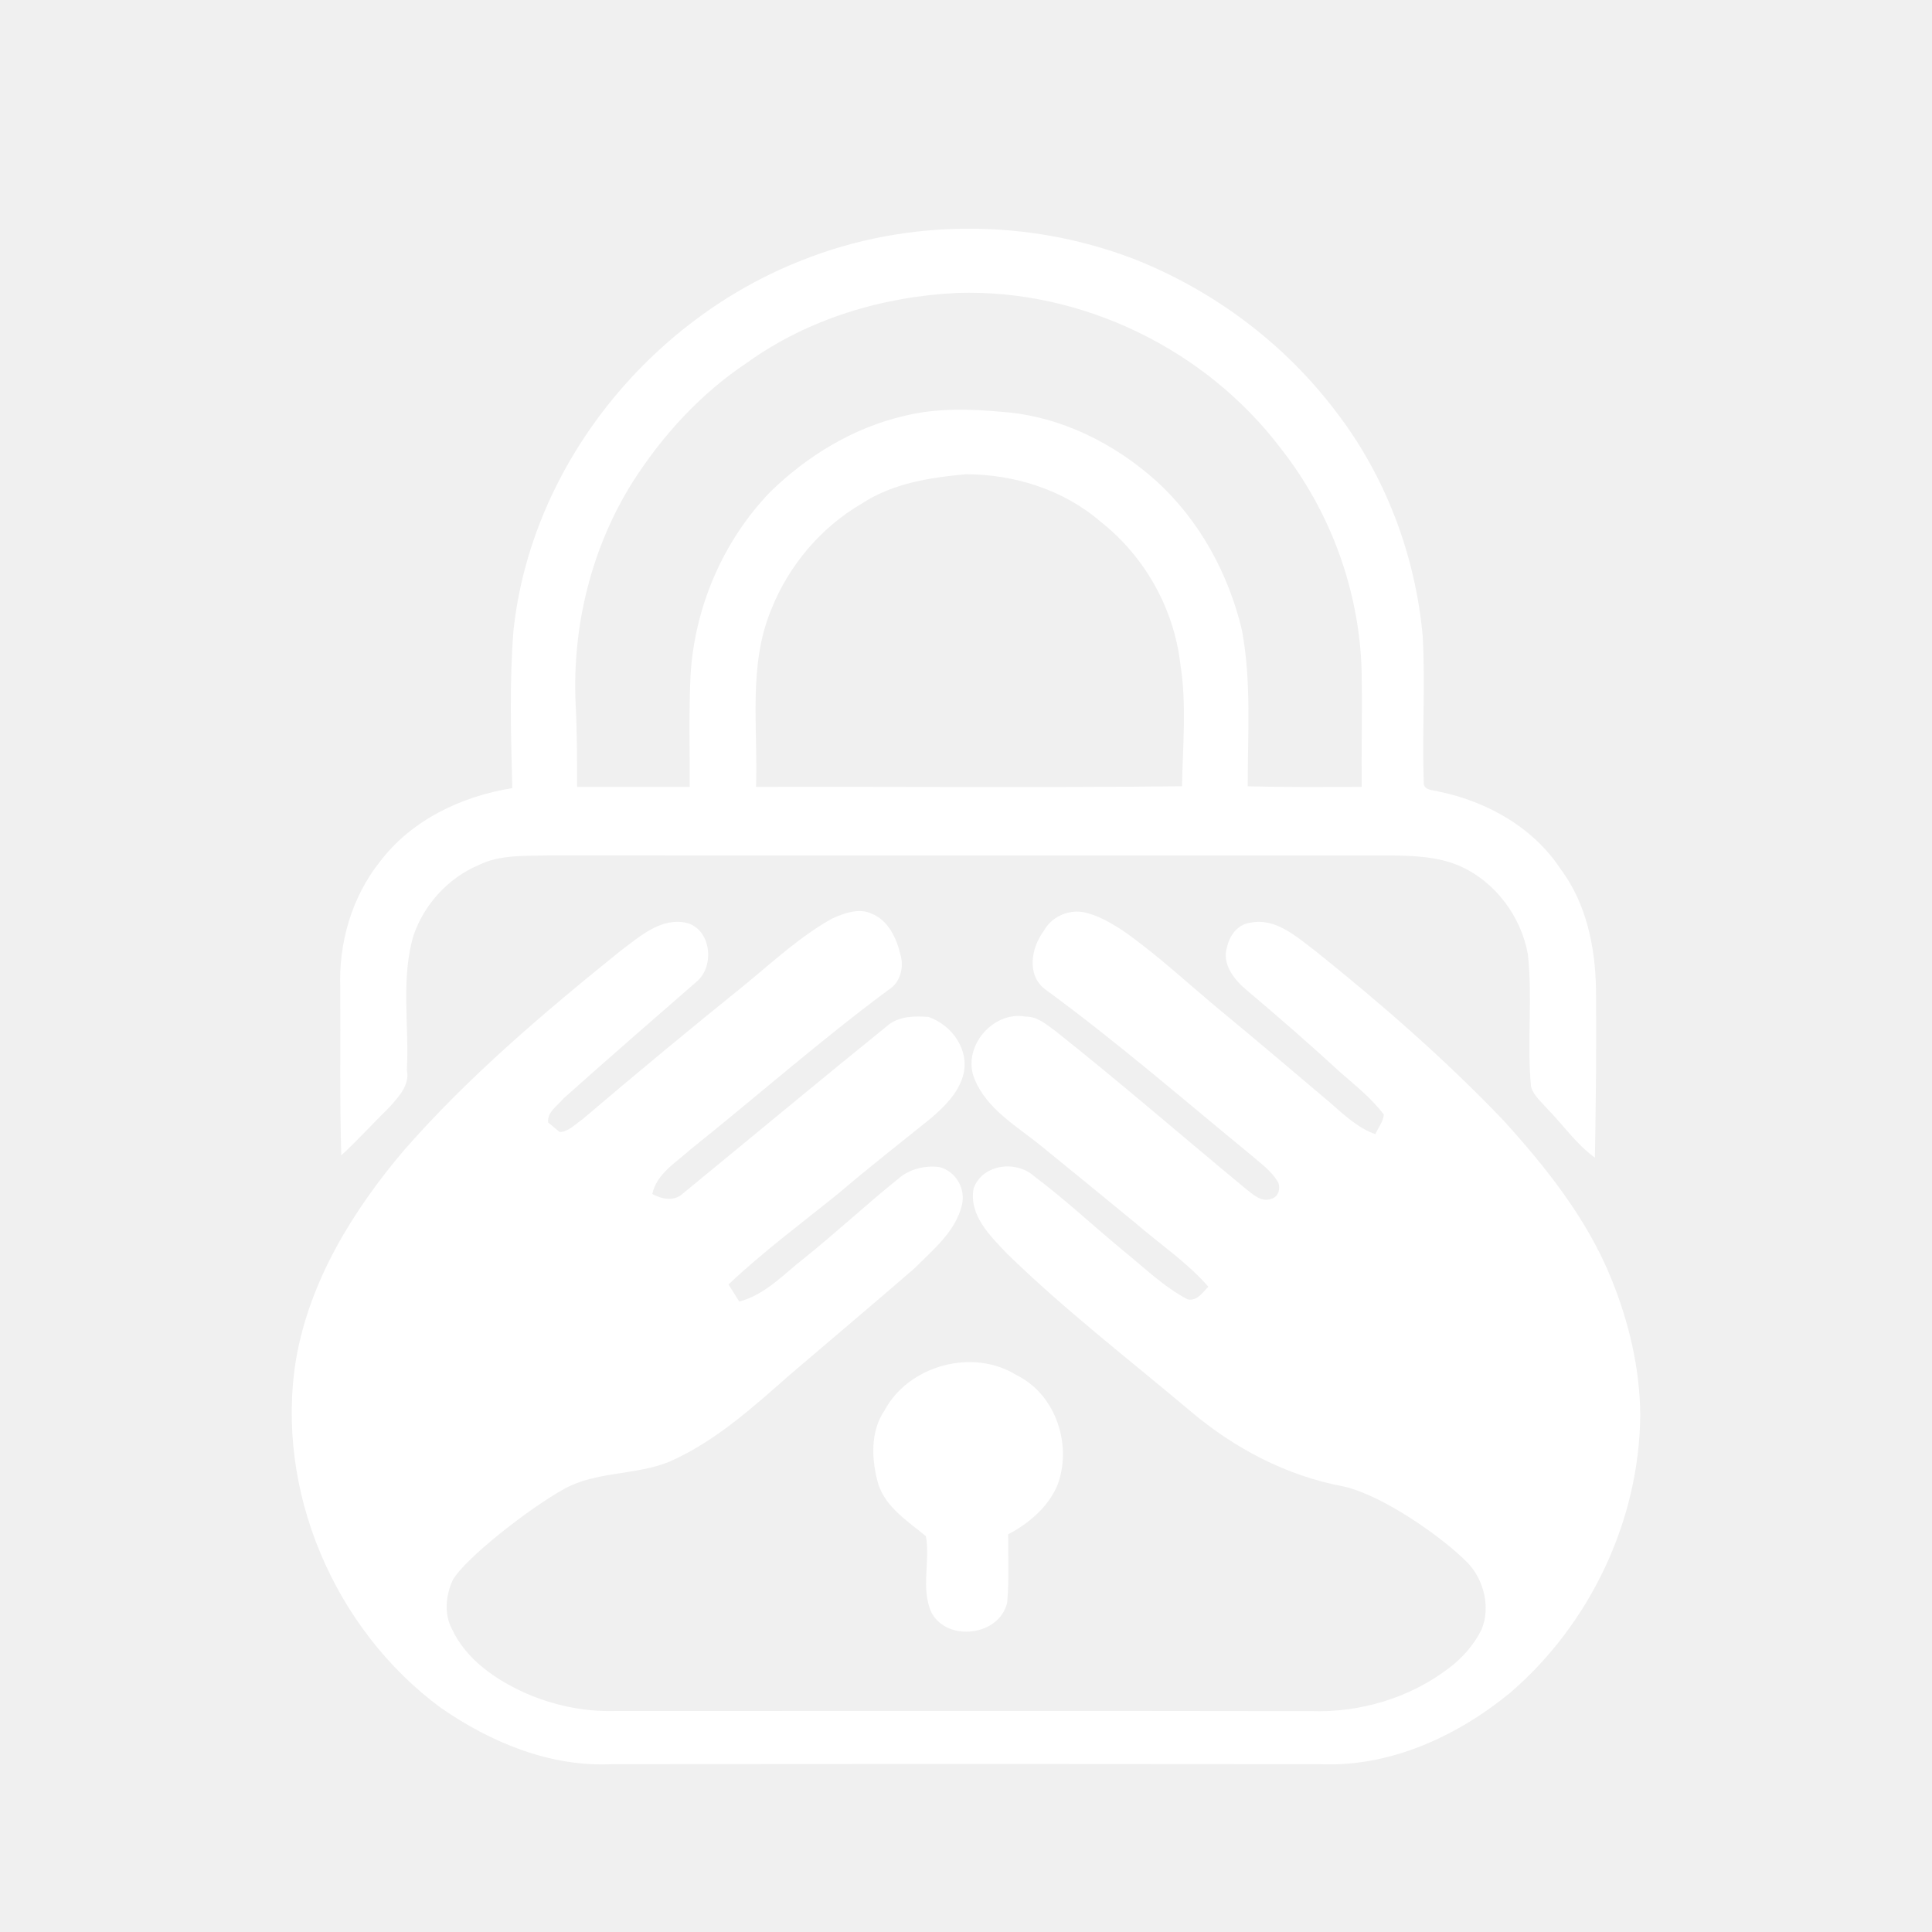
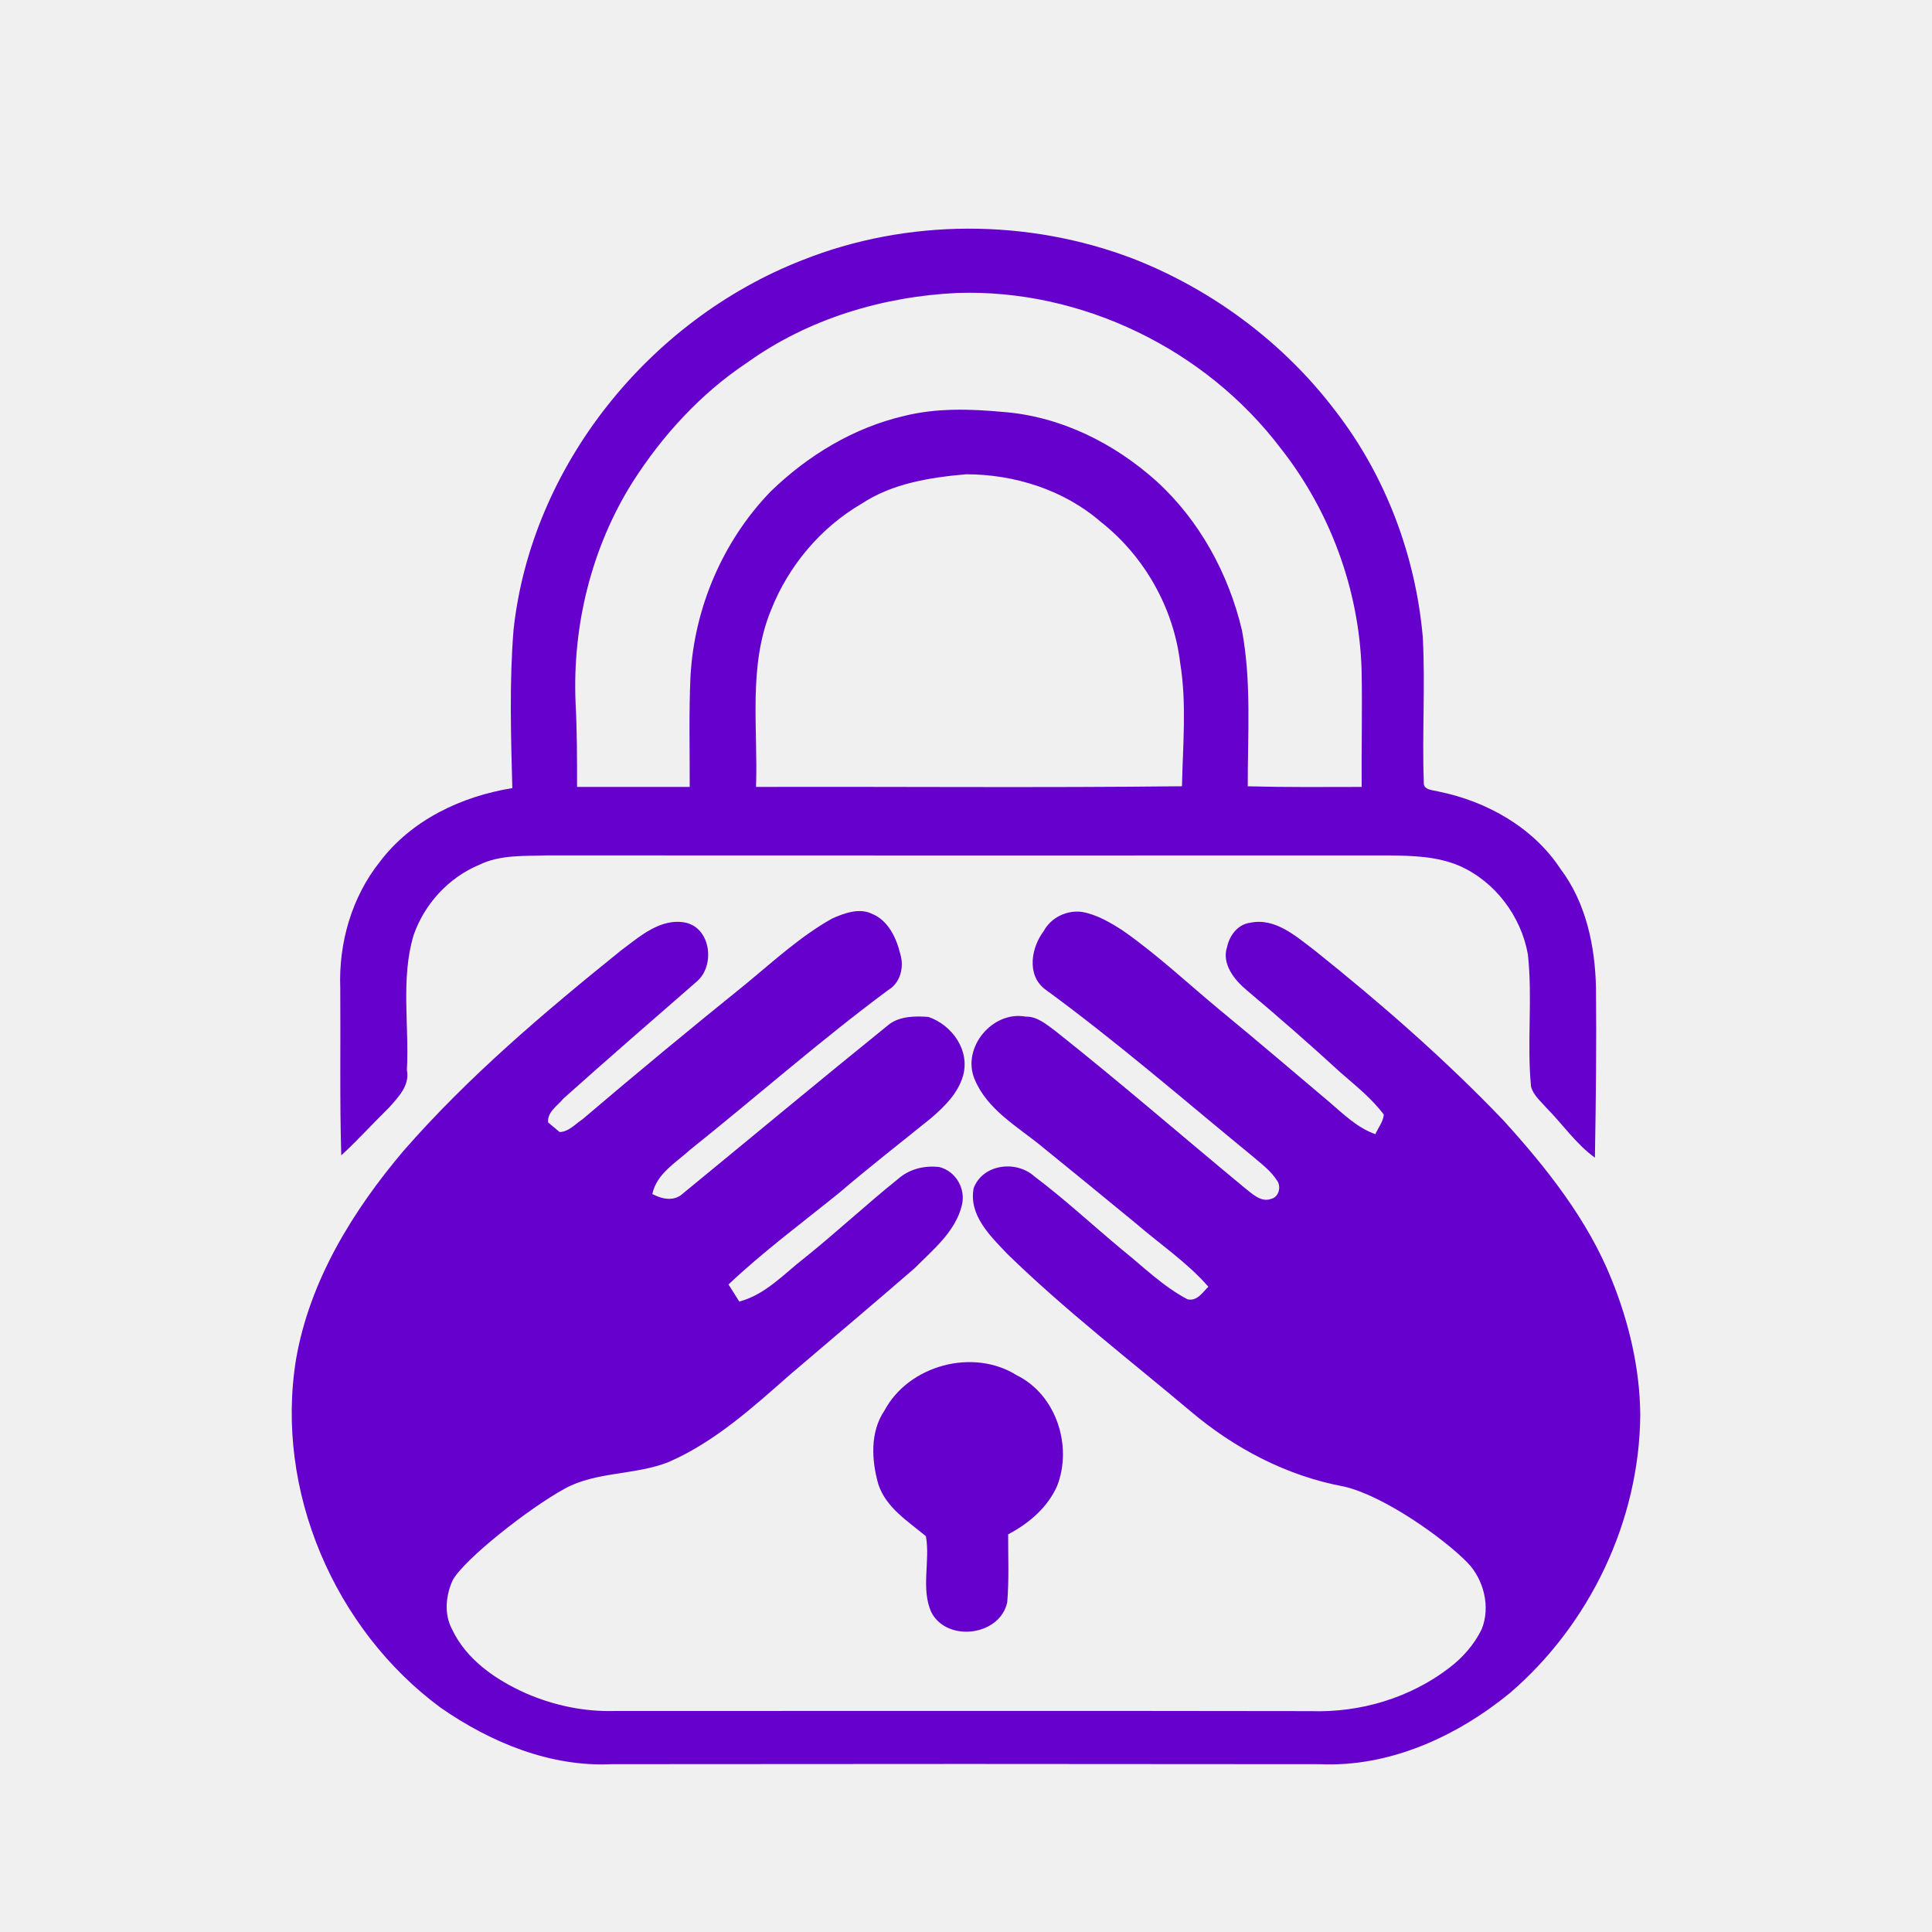
<svg xmlns="http://www.w3.org/2000/svg" width="100%" height="100%" viewBox="0 0 874 874" version="1.1" xml:space="preserve" style="fill-rule:evenodd;clip-rule:evenodd;stroke-linejoin:round;stroke-miterlimit:2;">
  <g id="_-f2aa4eff" transform="matrix(1,0,0,1,91,0)">
-     <path d="M271.82,117.74C319.37,98.76 374.07,98.81 421.82,117.11C457.72,131.19 489.81,155.16 513.12,185.9C535.81,215.21 549.33,251.2 552.63,288.04C553.81,310.01 552.3,332.03 553.09,354.02C552.82,357.63 557.88,357.45 560,358.12C581.67,362.57 602.58,374.3 614.92,393.05C626.53,408.44 630.61,428.07 630.99,446.98C631.25,472.55 630.95,498.13 630.51,523.71C621.99,517.55 616.01,508.7 608.7,501.3C606.1,498.29 602.69,495.55 601.61,491.56C599.69,471.66 602.38,451.59 600.18,431.71C597.1,414.47 585.32,398.75 569.19,391.68C559.07,387.34 547.83,387.09 537.01,386.98C410.34,387 283.66,387.04 156.99,386.96C146.46,387.32 135.22,386.51 125.5,391.36C111.82,397.13 100.96,409.06 96.11,423.03C90.21,442.77 94.17,463.8 93.07,484.05C94.48,491.01 89.22,496.27 85.03,501.02C77.73,508.15 70.9,515.76 63.38,522.67C62.64,497.45 63.12,472.22 62.93,446.99C62.15,426.67 68.08,405.88 80.83,389.86C95.13,370.94 117.76,360.23 140.76,356.53C140.14,332.69 139.4,308.81 141.31,285C149.31,210.73 202.72,144.76 271.82,117.74M247.01,164.03C226.02,177.98 208.69,196.93 195.17,218.11C176.56,247.71 167.88,283.11 169.38,317.96C170.04,330.62 170.06,343.31 170.05,355.99C187.04,356.02 204.02,356.02 221.01,355.99C221.06,339.33 220.6,322.67 221.36,306.03C223.06,275.06 235.92,244.85 257.48,222.49C274.26,206.14 295.08,193.49 318.03,188.16C332.71,184.5 348.02,184.99 362.96,186.37C388.84,188.39 413.13,200.53 432.25,217.75C451.66,235.46 464.79,259.59 470.82,285.05C475.19,308.3 473.4,332.17 473.46,355.71C490.63,356.17 507.81,356.03 524.99,355.99C524.87,338.32 525.31,320.64 524.96,302.98C523.85,266.77 510.73,231.16 488.3,202.72C454.33,157.93 398.34,130.7 342.06,132.52C308.31,134.13 274.61,144.22 247.01,164.03M298.83,227.83C280.28,238.63 265.77,255.9 257.87,275.81C247.34,301.17 251.96,329.34 251.01,355.99C315.24,355.81 379.48,356.41 443.71,355.69C444.07,337.15 445.9,318.47 442.91,300.03C439.96,275.06 426.71,251.59 406.95,236.06C390.24,221.57 367.94,214.57 346.03,214.55C329.75,215.98 312.76,218.65 298.83,227.83Z" style="fill:#fff;fill-rule:nonzero;" />
-     <path d="M285.55,415.47C290.99,413.09 297.7,410.58 303.46,413.39C310.84,416.36 314.57,424.42 316.3,431.7C318.07,437.5 316.32,444.62 310.88,447.83C280,470.73 251.16,496.19 221.14,520.17C214.72,526.03 206.08,530.91 204.09,540.15C208.42,542.47 213.93,543.66 217.92,539.94C249.05,514.41 280,488.63 311.31,463.32C316.33,459.63 323.03,459.62 328.98,460.03C339.71,463.68 347.97,475.21 344.62,486.8C342.29,494.74 336.12,500.75 329.99,505.99C316.17,517.16 302.14,528.07 288.63,539.62C271.79,553.25 254.32,566.17 238.56,581.07C240.16,583.66 241.8,586.23 243.43,588.8C255.26,585.7 263.67,576.26 273.02,569.02C287.41,557.47 300.91,544.86 315.3,533.31C320.37,528.82 327.29,527.13 333.99,527.96C341.44,529.86 345.97,537.82 344.14,545.19C341.25,557.17 331.05,565.37 322.74,573.73C304.17,589.85 285.33,605.66 266.64,621.64C249.65,636.58 232.5,652.21 211.53,661.37C196.48,667.38 178.746,665.629 164.57,673.38C148.287,682.283 119.1,705.3 113.83,714.79C110.69,721.54 109.83,729.96 113.34,736.73C119.88,750.82 133.23,759.9 146.98,766.05C159.56,771.5 173.24,774.4 186.98,774.02C291.99,774.03 397,773.9 502.01,774.08C524.26,774.84 546.87,768.13 564.58,754.53C570.66,749.93 575.86,744.01 579.23,737.15C583.49,726.9 580.09,714.41 572.97,707.03C562.565,696.245 535.06,676.55 516.8,672.44C491.15,667.69 467.41,655.22 447.59,638.43C419.75,614.98 390.82,592.7 364.72,567.28C357.04,559.19 347.12,549.77 349.47,537.48C353.65,526.51 368.72,524.77 376.9,532.15C390.7,542.52 403.37,554.35 416.65,565.38C426.3,573.11 435.16,582 446.23,587.79C450.7,588.71 452.97,584.64 455.65,582.09C446.01,571.05 433.74,562.85 422.71,553.32C408.62,541.71 394.47,530.17 380.31,518.66C369.28,509.6 355.59,502.02 349.88,488.19C343.94,473.9 358.01,457.14 373.01,459.9C378.31,459.79 382.52,463.55 386.53,466.48C415.48,489.43 443.39,513.65 471.85,537.19C475.25,539.79 479.4,544.19 484.17,542.31C487.52,541.48 488.64,536.89 486.81,534.21C483.9,529.54 479.33,526.29 475.24,522.75C444.24,497.34 413.95,471.02 381.56,447.37C373.3,440.85 375.57,428.56 381.2,421.13C384.54,414.99 391.73,411.57 398.62,412.56C405.35,413.79 411.32,417.36 416.99,421.01C432.94,432.15 447.06,445.58 462.06,457.92C478.32,471.32 494.34,484.99 510.43,498.59C516.83,504.08 523.07,510.23 531.21,513.09C532.43,510.14 534.75,507.49 535.01,504.22C529.58,496.95 522.41,491.27 515.62,485.35C501.7,472.57 487.46,460.13 473.01,447.96C467.47,443.38 461.5,435.99 464.13,428.3C465.23,423.17 468.95,418.2 474.43,417.46C485.98,414.97 495.42,423.71 503.92,430.1C533.78,453.99 562.68,479.2 589.14,506.85C608.63,528.37 627.18,551.67 638.07,578.84C645.92,598.24 650.84,619.01 651.02,640C650.68,687.89 628.25,734.85 591.97,765.96C567.93,785.59 537.61,799.51 506.01,798.08C399.34,797.95 292.67,797.95 186,798.07C158.06,799.49 130.96,788.24 108.37,772.55C60.26,737.09 33.25,674.23 42.92,614.95C49.05,579.38 68.58,547.74 91.59,520.56C121,486.9 155.24,457.94 189.96,429.95C198.44,423.67 207.93,414.99 219.42,417.45C230.7,420.19 232.55,437.06 224.11,444.11C203.98,461.63 183.81,479.14 163.91,496.94C161.31,500.17 156.49,503 156.96,507.77C158.26,508.85 160.86,511.02 162.16,512.11C166.23,512.03 169.17,508.55 172.39,506.44C196.72,485.71 221.37,465.33 246.25,445.26C258.94,434.82 271.12,423.53 285.55,415.47Z" style="fill:#fff;fill-rule:nonzero;" />
-     <path d="M309.14,638.07C320.1,617.56 349.23,609.73 368.94,622.13C386.77,630.88 394.28,654.06 387.24,672.16C382.94,681.97 374.4,689.2 365.07,694.1C365.03,704.35 365.51,714.63 364.65,724.87C361.3,740.09 337.58,743.01 330.39,729.51C325.43,718.77 329.9,706.18 327.86,694.95C319.72,688.15 309.9,682.14 306.35,671.49C303.25,660.65 302.52,647.79 309.14,638.07Z" style="fill:#fff;fill-rule:nonzero;" />
+     <path d="M271.82,117.74C319.37,98.76 374.07,98.81 421.82,117.11C457.72,131.19 489.81,155.16 513.12,185.9C535.81,215.21 549.33,251.2 552.63,288.04C553.81,310.01 552.3,332.03 553.09,354.02C552.82,357.63 557.88,357.45 560,358.12C581.67,362.57 602.58,374.3 614.92,393.05C626.53,408.44 630.61,428.07 630.99,446.98C631.25,472.55 630.95,498.13 630.51,523.71C621.99,517.55 616.01,508.7 608.7,501.3C606.1,498.29 602.69,495.55 601.61,491.56C599.69,471.66 602.38,451.59 600.18,431.71C597.1,414.47 585.32,398.75 569.19,391.68C559.07,387.34 547.83,387.09 537.01,386.98C410.34,387 283.66,387.04 156.99,386.96C146.46,387.32 135.22,386.51 125.5,391.36C111.82,397.13 100.96,409.06 96.11,423.03C90.21,442.77 94.17,463.8 93.07,484.05C94.48,491.01 89.22,496.27 85.03,501.02C77.73,508.15 70.9,515.76 63.38,522.67C62.64,497.45 63.12,472.22 62.93,446.99C62.15,426.67 68.08,405.88 80.83,389.86C95.13,370.94 117.76,360.23 140.76,356.53C140.14,332.69 139.4,308.81 141.31,285C149.31,210.73 202.72,144.76 271.82,117.74M247.01,164.03C226.02,177.98 208.69,196.93 195.17,218.11C176.56,247.71 167.88,283.11 169.38,317.96C170.04,330.62 170.06,343.31 170.05,355.99C187.04,356.02 204.02,356.02 221.01,355.99C221.06,339.33 220.6,322.67 221.36,306.03C223.06,275.06 235.92,244.85 257.48,222.49C274.26,206.14 295.08,193.49 318.03,188.16C332.71,184.5 348.02,184.99 362.96,186.37C388.84,188.39 413.13,200.53 432.25,217.75C451.66,235.46 464.79,259.59 470.82,285.05C475.19,308.3 473.4,332.17 473.46,355.71C490.63,356.17 507.81,356.03 524.99,355.99C524.87,338.32 525.31,320.64 524.96,302.98C523.85,266.77 510.73,231.16 488.3,202.72C454.33,157.93 398.34,130.7 342.06,132.52C308.31,134.13 274.61,144.22 247.01,164.03M298.83,227.83C280.28,238.63 265.77,255.9 257.87,275.81C247.34,301.17 251.96,329.34 251.01,355.99C315.24,355.81 379.48,356.41 443.71,355.69C444.07,337.15 445.9,318.47 442.91,300.03C439.96,275.06 426.71,251.59 406.95,236.06C390.24,221.57 367.94,214.57 346.03,214.55C329.75,215.98 312.76,218.65 298.83,227.83Z" style="fill:rgb(102,0,204);fill-rule:nonzero;" />
+     <path d="M285.55,415.47C290.99,413.09 297.7,410.58 303.46,413.39C310.84,416.36 314.57,424.42 316.3,431.7C318.07,437.5 316.32,444.62 310.88,447.83C280,470.73 251.16,496.19 221.14,520.17C214.72,526.03 206.08,530.91 204.09,540.15C208.42,542.47 213.93,543.66 217.92,539.94C249.05,514.41 280,488.63 311.31,463.32C316.33,459.63 323.03,459.62 328.98,460.03C339.71,463.68 347.97,475.21 344.62,486.8C342.29,494.74 336.12,500.75 329.99,505.99C316.17,517.16 302.14,528.07 288.63,539.62C271.79,553.25 254.32,566.17 238.56,581.07C240.16,583.66 241.8,586.23 243.43,588.8C255.26,585.7 263.67,576.26 273.02,569.02C287.41,557.47 300.91,544.86 315.3,533.31C320.37,528.82 327.29,527.13 333.99,527.96C341.44,529.86 345.97,537.82 344.14,545.19C341.25,557.17 331.05,565.37 322.74,573.73C304.17,589.85 285.33,605.66 266.64,621.64C249.65,636.58 232.5,652.21 211.53,661.37C196.48,667.38 178.746,665.629 164.57,673.38C148.287,682.283 119.1,705.3 113.83,714.79C110.69,721.54 109.83,729.96 113.34,736.73C119.88,750.82 133.23,759.9 146.98,766.05C159.56,771.5 173.24,774.4 186.98,774.02C291.99,774.03 397,773.9 502.01,774.08C524.26,774.84 546.87,768.13 564.58,754.53C570.66,749.93 575.86,744.01 579.23,737.15C583.49,726.9 580.09,714.41 572.97,707.03C562.565,696.245 535.06,676.55 516.8,672.44C491.15,667.69 467.41,655.22 447.59,638.43C419.75,614.98 390.82,592.7 364.72,567.28C357.04,559.19 347.12,549.77 349.47,537.48C353.65,526.51 368.72,524.77 376.9,532.15C390.7,542.52 403.37,554.35 416.65,565.38C426.3,573.11 435.16,582 446.23,587.79C450.7,588.71 452.97,584.64 455.65,582.09C446.01,571.05 433.74,562.85 422.71,553.32C408.62,541.71 394.47,530.17 380.31,518.66C369.28,509.6 355.59,502.02 349.88,488.19C343.94,473.9 358.01,457.14 373.01,459.9C378.31,459.79 382.52,463.55 386.53,466.48C415.48,489.43 443.39,513.65 471.85,537.19C475.25,539.79 479.4,544.19 484.17,542.31C487.52,541.48 488.64,536.89 486.81,534.21C483.9,529.54 479.33,526.29 475.24,522.75C444.24,497.34 413.95,471.02 381.56,447.37C373.3,440.85 375.57,428.56 381.2,421.13C384.54,414.99 391.73,411.57 398.62,412.56C405.35,413.79 411.32,417.36 416.99,421.01C432.94,432.15 447.06,445.58 462.06,457.92C478.32,471.32 494.34,484.99 510.43,498.59C516.83,504.08 523.07,510.23 531.21,513.09C532.43,510.14 534.75,507.49 535.01,504.22C529.58,496.95 522.41,491.27 515.62,485.35C501.7,472.57 487.46,460.13 473.01,447.96C467.47,443.38 461.5,435.99 464.13,428.3C465.23,423.17 468.95,418.2 474.43,417.46C485.98,414.97 495.42,423.71 503.92,430.1C533.78,453.99 562.68,479.2 589.14,506.85C608.63,528.37 627.18,551.67 638.07,578.84C645.92,598.24 650.84,619.01 651.02,640C650.68,687.89 628.25,734.85 591.97,765.96C567.93,785.59 537.61,799.51 506.01,798.08C399.34,797.95 292.67,797.95 186,798.07C158.06,799.49 130.96,788.24 108.37,772.55C60.26,737.09 33.25,674.23 42.92,614.95C49.05,579.38 68.58,547.74 91.59,520.56C121,486.9 155.24,457.94 189.96,429.95C198.44,423.67 207.93,414.99 219.42,417.45C230.7,420.19 232.55,437.06 224.11,444.11C203.98,461.63 183.81,479.14 163.91,496.94C161.31,500.17 156.49,503 156.96,507.77C158.26,508.85 160.86,511.02 162.16,512.11C166.23,512.03 169.17,508.55 172.39,506.44C196.72,485.71 221.37,465.33 246.25,445.26C258.94,434.82 271.12,423.53 285.55,415.47Z" style="fill:rgb(102,0,204);fill-rule:nonzero;" />
+     <path d="M309.14,638.07C320.1,617.56 349.23,609.73 368.94,622.13C386.77,630.88 394.28,654.06 387.24,672.16C382.94,681.97 374.4,689.2 365.07,694.1C365.03,704.35 365.51,714.63 364.65,724.87C361.3,740.09 337.58,743.01 330.39,729.51C325.43,718.77 329.9,706.18 327.86,694.95C319.72,688.15 309.9,682.14 306.35,671.49C303.25,660.65 302.52,647.79 309.14,638.07Z" style="fill:rgb(102,0,204);fill-rule:nonzero;" />
  </g>
</svg>
